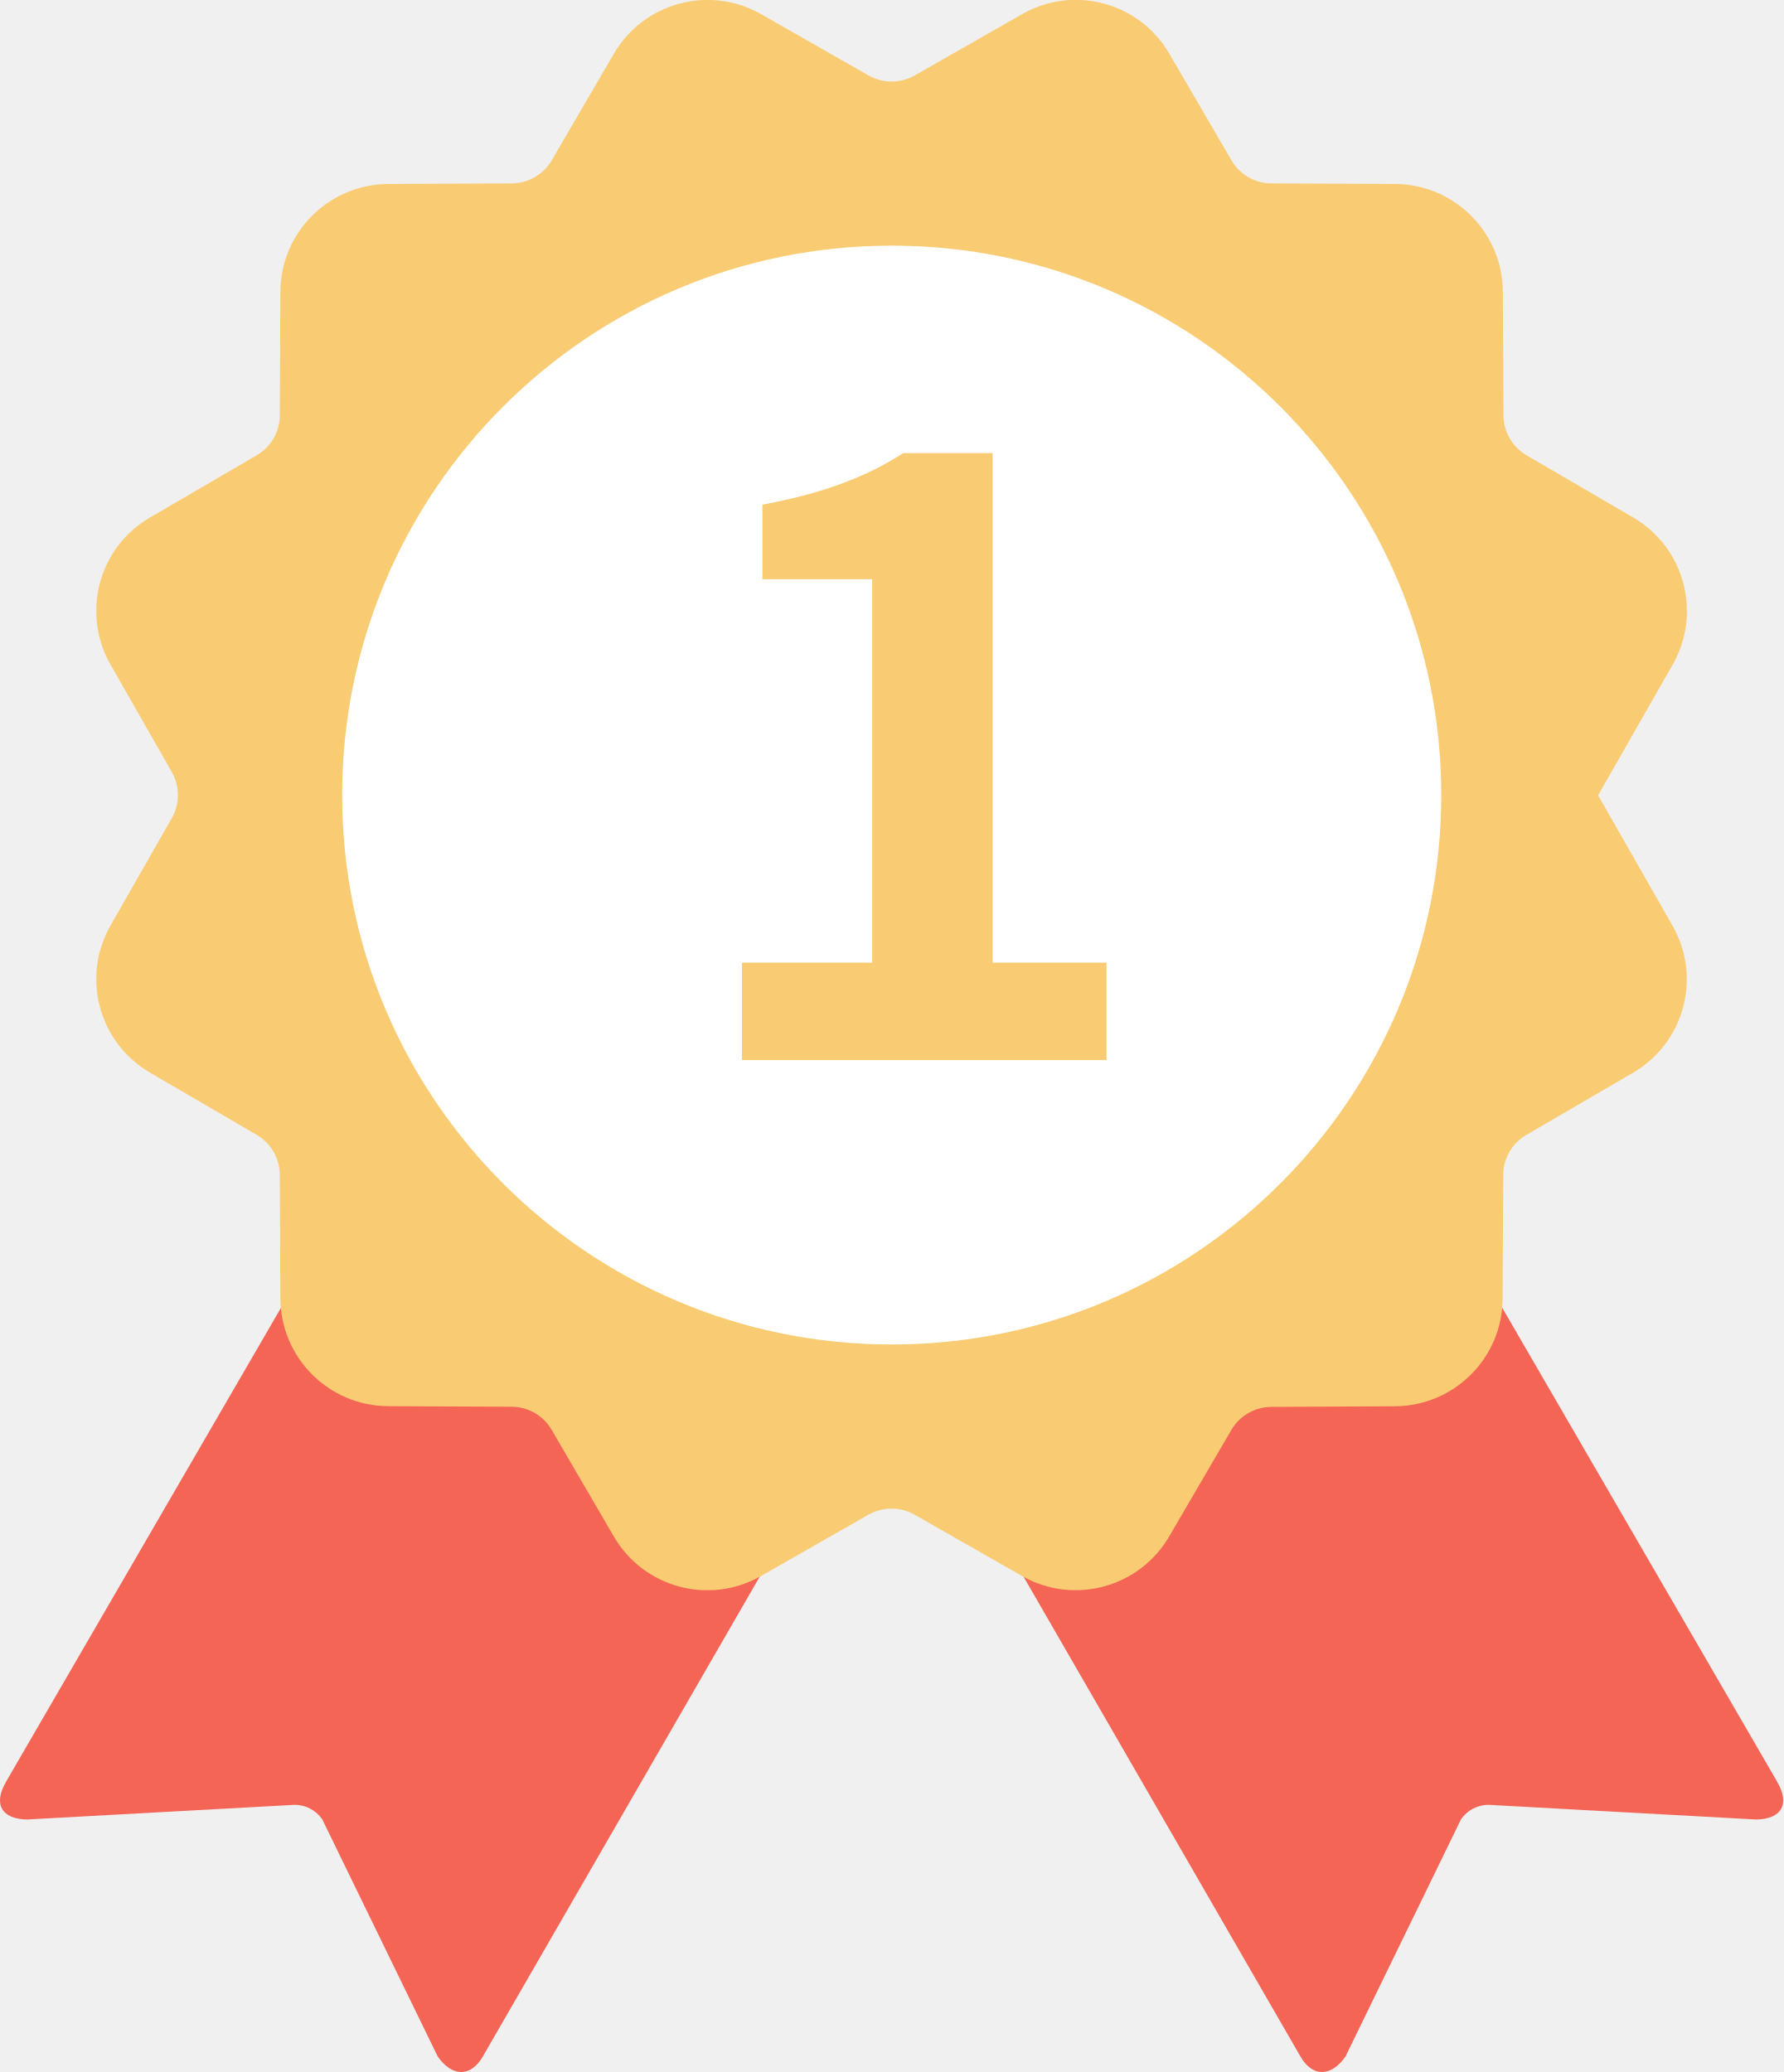
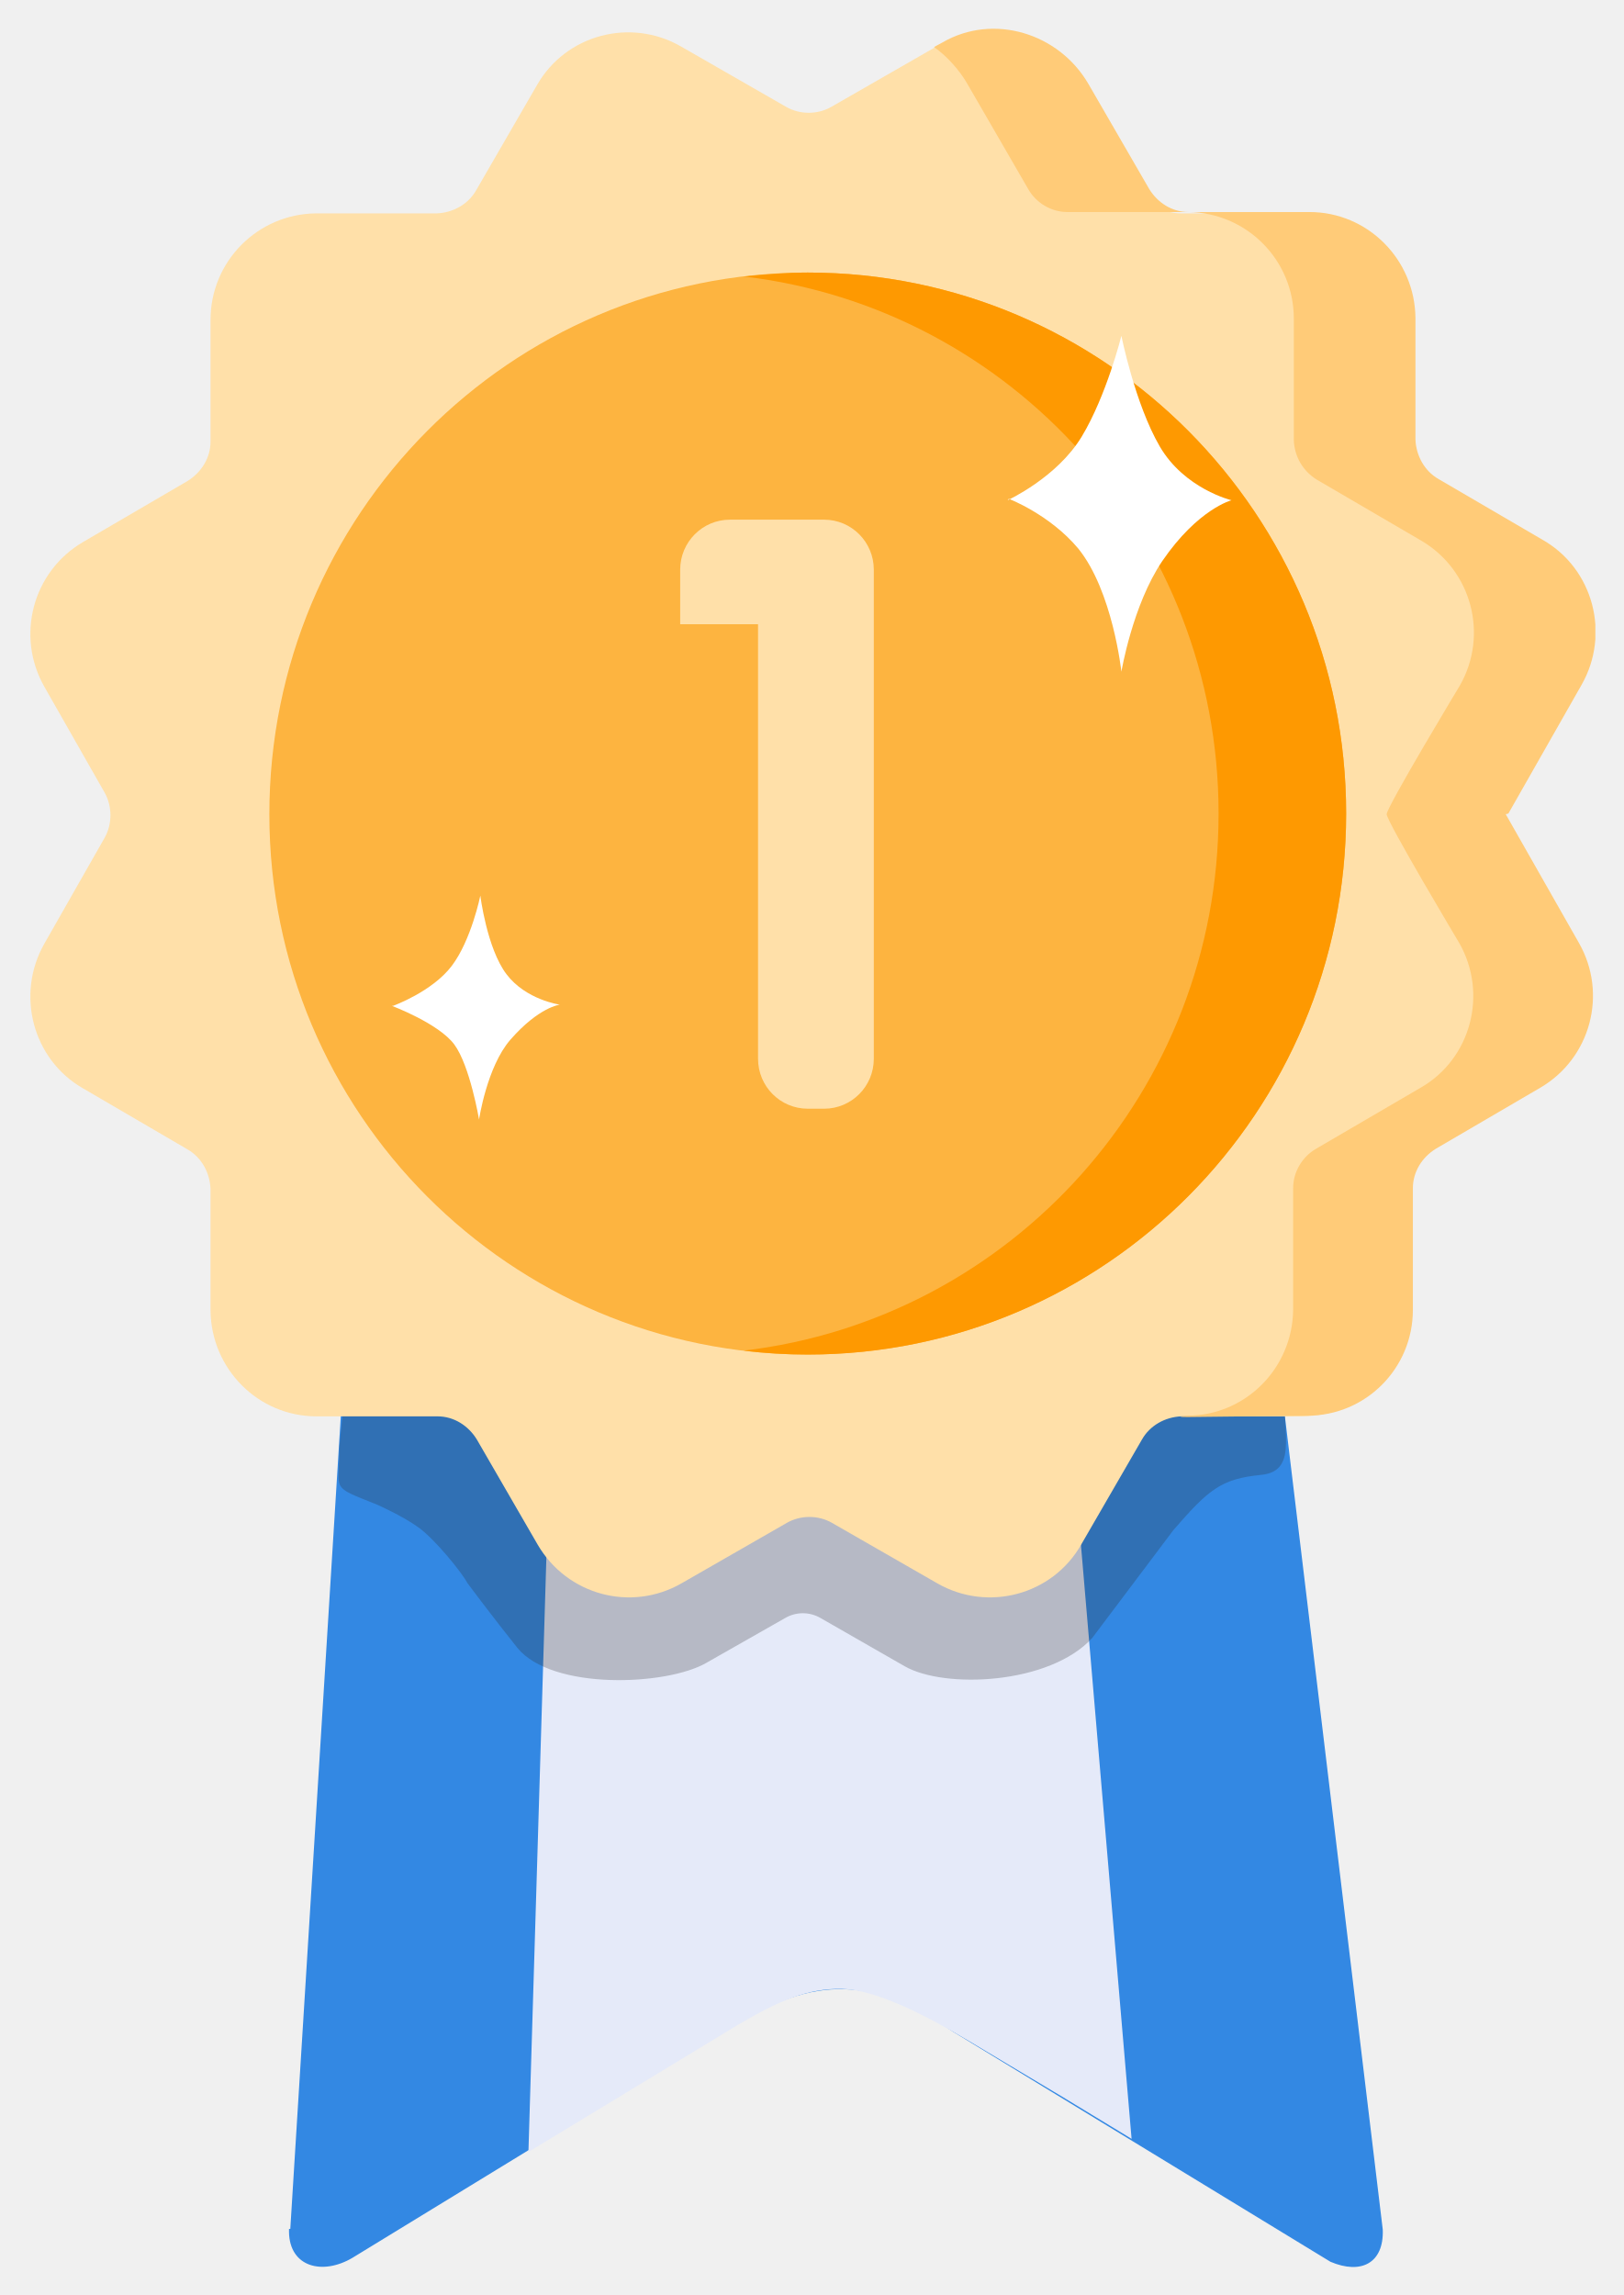
- <svg xmlns="http://www.w3.org/2000/svg" width="37" height="43" viewBox="0 0 37 43" fill="none">
-   <path d="M0.123 36.98L8.034 23.34C8.221 23.022 8.63 22.907 8.959 23.08L18.131 27.19C18.477 27.371 18.603 27.798 18.409 28.134L10.017 42.679C9.763 43.119 9.369 43.095 9.081 42.677L6.685 37.754C6.557 37.57 6.348 37.459 6.123 37.455L0.559 37.76C0.029 37.752 -0.143 37.433 0.125 36.98H0.123Z" fill="#F46556" />
-   <path d="M36.875 36.98L28.964 23.34C28.777 23.022 28.369 22.907 28.039 23.08L18.867 27.19C18.521 27.371 18.395 27.798 18.59 28.134L26.982 42.679C27.235 43.119 27.629 43.095 27.917 42.677L30.314 37.754C30.441 37.57 30.65 37.459 30.875 37.455L36.439 37.76C36.969 37.752 37.141 37.433 36.873 36.98H36.875Z" fill="#F46556" />
-   <g clip-path="url(#clip0_1596_5079)">
-     <path d="M33.16 16.5L34.705 13.793C35.315 12.724 34.95 11.361 33.888 10.741L31.671 9.448C31.377 9.275 31.196 8.961 31.194 8.62L31.181 6.054C31.174 4.823 30.178 3.825 28.945 3.818L26.379 3.806C26.038 3.806 25.722 3.622 25.551 3.328L24.259 1.111C23.638 0.047 22.277 -0.318 21.206 0.294L18.977 1.566C18.68 1.734 18.318 1.734 18.021 1.566L15.792 0.294C14.723 -0.316 13.36 0.049 12.739 1.111L11.447 3.328C11.274 3.622 10.96 3.803 10.619 3.806L8.053 3.818C6.822 3.825 5.824 4.821 5.817 6.054L5.805 8.62C5.805 8.961 5.621 9.277 5.327 9.448L3.11 10.741C2.046 11.361 1.681 12.722 2.293 13.793L3.565 16.022C3.733 16.319 3.733 16.681 3.565 16.978L2.293 19.207C1.683 20.276 2.048 21.639 3.11 22.259L5.327 23.552C5.621 23.725 5.802 24.039 5.805 24.38L5.817 26.946C5.824 28.177 6.82 29.175 8.051 29.182L10.617 29.194C10.958 29.194 11.274 29.378 11.445 29.672L12.737 31.889C13.358 32.953 14.719 33.318 15.79 32.706L18.019 31.434C18.316 31.266 18.678 31.266 18.975 31.434L21.204 32.706C22.273 33.316 23.636 32.951 24.256 31.889L25.549 29.674C25.722 29.38 26.035 29.199 26.377 29.197L28.943 29.184C30.174 29.177 31.172 28.181 31.176 26.948L31.189 24.382C31.189 24.041 31.373 23.725 31.667 23.554L33.883 22.262C34.948 21.641 35.313 20.278 34.7 19.209L33.156 16.502" fill="#F9CC73" />
-     <path d="M7.099 16.5C7.099 10.203 12.204 5.098 18.501 5.098C24.798 5.098 29.903 10.203 29.903 16.5C29.903 22.797 24.798 27.902 18.501 27.902C12.204 27.902 7.099 22.797 7.099 16.5Z" fill="white" />
-     <path d="M15.393 22V19.977H18.096V12.021H15.818V10.474C17.076 10.236 17.943 9.913 18.742 9.403H20.595V19.977H22.958V22H15.393Z" fill="#F9CC73" />
+ <svg xmlns="http://www.w3.org/2000/svg" width="29" height="41" viewBox="0 0 29 41" fill="none">
+   <g id="_ë ì´ì´_1" clip-path="url(#clip0_641_6515)">
+     <path id="Vector" d="M5.186 39.819L6.32 21.569C6.32 21.134 6.483 20.653 6.916 20.617H21.699C22.283 20.617 22.482 21.017 22.493 21.475L24.702 39.831C24.725 40.429 24.316 40.641 23.767 40.406L17.024 36.296C15.575 35.321 14.605 35.274 13.039 36.213L6.296 40.336C5.759 40.653 5.174 40.5 5.163 39.878V39.819H5.186Z" fill="#3388E3" />
+     <path id="Vector_2" d="M18.719 20.665H9.977L9.44 38.445L13.156 36.19C13.927 35.732 14.441 35.521 15.037 35.532C15.633 35.544 16.498 35.979 17.305 36.46L18.976 37.458L20.215 38.21L18.719 20.665Z" fill="#E5EAF9" />
+     <path id="Vector_3" d="M5.899 11.61C5.887 11.68 5.876 11.751 5.876 11.833C5.876 11.798 5.899 11.774 5.899 11.751V11.61Z" fill="#282828" />
+     <path id="Vector_4" opacity="0.25" d="M21.921 24.54H20.18C19.946 24.54 19.735 24.669 19.619 24.869L18.403 27.582C17.983 28.31 17.223 27.828 16.498 27.417L15.225 26.877C15.026 26.76 11.508 26.889 11.088 26.172L9.931 24.399C9.814 24.199 6.226 25.186 6.226 24.352C6.226 24.352 6.168 24.563 6.168 24.798L6.063 25.832C6.063 26.654 5.876 26.536 6.729 26.877C6.729 26.877 7.184 27.077 7.477 27.288C7.769 27.499 8.248 28.087 8.353 28.286C8.353 28.286 8.809 28.897 9.241 29.437C9.861 30.201 11.906 30.118 12.618 29.707L14.021 28.909C14.22 28.791 14.465 28.791 14.664 28.909L16.159 29.766C16.872 30.177 18.754 30.095 19.513 29.261L20.962 27.335C21.593 26.607 21.816 26.419 22.528 26.349C23.241 26.278 22.856 25.48 22.972 24.657L23.206 23.788C22.937 24.211 22.435 24.54 21.909 24.54H21.921Z" fill="#282828" />
+     <path id="Vector_5" d="M26.806 14.546L28.115 12.256C28.629 11.351 28.325 10.189 27.425 9.672L25.555 8.58C25.31 8.439 25.158 8.169 25.146 7.875V5.703C25.135 4.657 24.293 3.812 23.253 3.812H21.091C20.799 3.812 20.542 3.647 20.39 3.401L19.303 1.522C18.777 0.618 17.632 0.312 16.732 0.829L14.851 1.909C14.605 2.05 14.29 2.05 14.044 1.909L12.163 0.829C11.263 0.312 10.106 0.618 9.592 1.522L8.505 3.401C8.365 3.647 8.096 3.8 7.804 3.812H5.642C4.602 3.824 3.761 4.669 3.761 5.714V7.887C3.761 8.181 3.597 8.439 3.352 8.592L1.482 9.684C0.582 10.212 0.278 11.363 0.792 12.268L1.868 14.158C2.008 14.405 2.008 14.722 1.868 14.969L0.792 16.859C0.278 17.764 0.582 18.926 1.482 19.443L3.352 20.535C3.597 20.676 3.749 20.946 3.761 21.24V23.413C3.772 24.458 4.614 25.303 5.654 25.303H7.816C8.108 25.303 8.365 25.468 8.517 25.714L9.604 27.593C10.13 28.498 11.275 28.803 12.175 28.286L14.056 27.206C14.302 27.065 14.617 27.065 14.863 27.206L16.744 28.286C17.644 28.803 18.801 28.498 19.315 27.593L20.402 25.714C20.542 25.468 20.811 25.315 21.103 25.303H23.265C24.305 25.292 25.146 24.446 25.146 23.401V21.228C25.146 20.935 25.31 20.676 25.555 20.524L27.425 19.431C28.325 18.903 28.629 17.752 28.115 16.848L26.806 14.558" fill="#FFE0A9" />
+     <path id="Vector_6" d="M4.812 14.546C4.812 9.202 9.113 4.869 14.43 4.869C19.747 4.869 24.048 9.202 24.048 14.534C24.048 19.866 19.735 24.199 14.43 24.199C9.124 24.199 4.812 19.889 4.812 14.546Z" fill="#FDB440" />
+     <path id="Vector_7" d="M14.43 4.869C14.044 4.869 13.659 4.904 13.285 4.939C18.064 5.503 21.769 9.578 21.769 14.534C21.769 19.49 18.064 23.565 13.285 24.129C13.659 24.176 14.044 24.199 14.43 24.199C19.747 24.199 24.048 19.866 24.048 14.534C24.048 9.202 19.747 4.869 14.43 4.869Z" fill="#FE9901" />
+     <path id="Vector_8" d="M12.151 11.152V10.177C12.151 9.684 12.549 9.284 13.039 9.284H14.722C15.213 9.284 15.61 9.684 15.61 10.177V18.915C15.61 19.408 15.213 19.807 14.722 19.807H14.43C13.939 19.807 13.542 19.408 13.542 18.915V11.152H12.151Z" fill="#FFE0A9" />
+     <path id="Vector_9" d="M26.946 14.534L28.255 12.232C28.769 11.328 28.465 10.165 27.565 9.648L25.695 8.556C25.45 8.415 25.298 8.145 25.286 7.852V5.679C25.275 4.634 24.433 3.788 23.393 3.788H21.231C20.939 3.788 20.682 3.624 20.53 3.377L19.443 1.498C18.917 0.594 17.749 0.23 16.837 0.758L16.685 0.84C16.907 0.993 17.141 1.252 17.281 1.498L18.368 3.377C18.508 3.624 18.777 3.788 19.069 3.788H21.231C22.271 3.8 23.113 4.646 23.113 5.691V7.863C23.124 8.157 23.276 8.415 23.522 8.568L25.392 9.66C26.291 10.189 26.595 11.34 26.081 12.244C26.081 12.244 24.772 14.416 24.772 14.546C24.772 14.675 26.069 16.848 26.069 16.848C26.584 17.752 26.28 18.915 25.38 19.431L23.51 20.523C23.265 20.664 23.101 20.934 23.101 21.228V23.401C23.089 24.446 22.248 25.291 21.208 25.291C21.208 25.291 20.939 25.315 21.22 25.315L23.358 25.291C24.398 25.291 25.24 24.446 25.24 23.401V21.228C25.24 20.934 25.403 20.676 25.649 20.523L27.518 19.431C28.418 18.903 28.722 17.752 28.208 16.848L26.899 14.546L26.946 14.534Z" fill="#FFCB78" />
+     <path id="Vector_10" d="M7.023 17.969C7.023 17.969 7.721 17.717 8.07 17.256C8.419 16.796 8.581 16 8.581 16C8.581 16 8.698 16.942 9.047 17.403C9.395 17.864 10 17.948 10 17.948C10 17.948 9.628 17.989 9.116 18.576C8.698 19.058 8.558 20 8.558 20C8.558 20 8.395 19.037 8.116 18.66C7.837 18.283 7 17.969 7 17.969H7.023Z" fill="white" />
+     <path id="Vector_11" d="M18 8.937C18 8.937 18.884 8.532 19.326 7.797C19.768 7.063 20.033 6 20.033 6C20.033 6 20.276 7.215 20.718 7.975C21.16 8.734 22 8.937 22 8.937C22 8.937 21.403 9.089 20.762 10.025C20.232 10.81 20.033 12 20.033 12C20.033 12 19.878 10.557 19.26 9.797C18.751 9.19 18.022 8.911 18.022 8.911L18 8.937Z" fill="white" />
  </g>
  <defs>
-     <clipPath id="clip0_1596_5079">
-       <rect width="33" height="33" fill="white" transform="translate(1.99902)" />
+     <clipPath id="clip0_641_6515">
+       <rect width="28" height="40" fill="white" transform="translate(0.5 0.5)" />
    </clipPath>
  </defs>
</svg>
